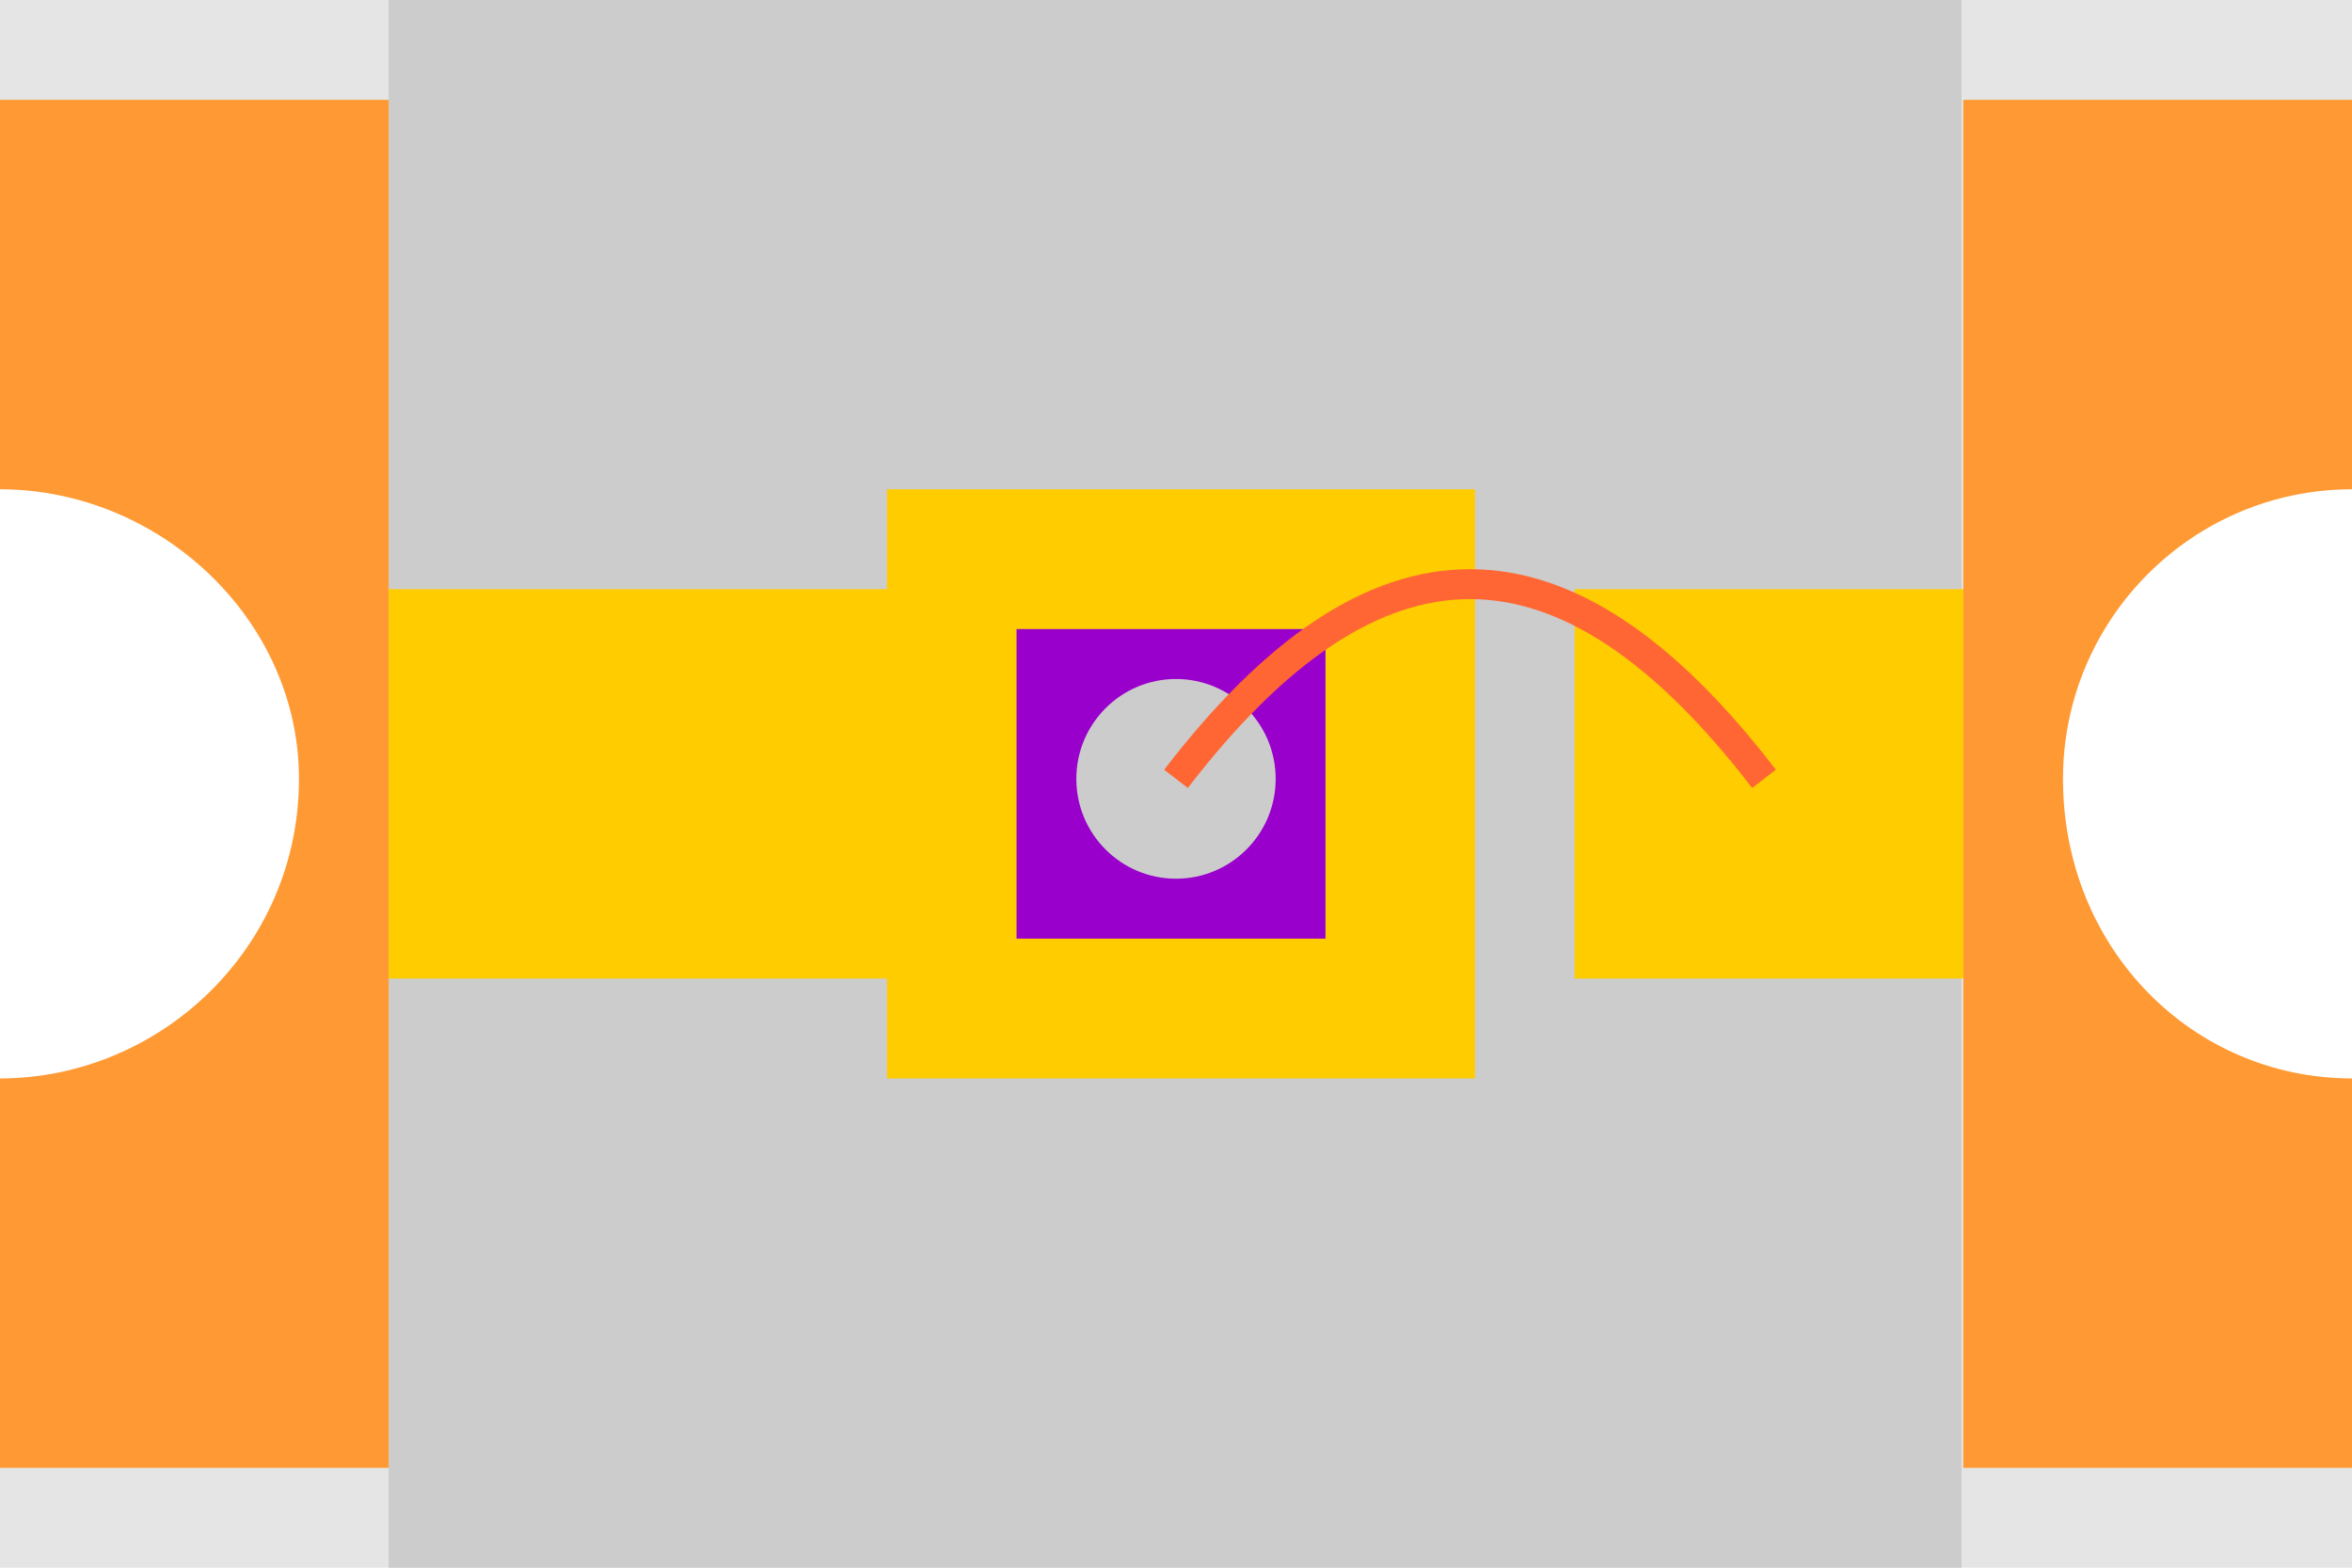
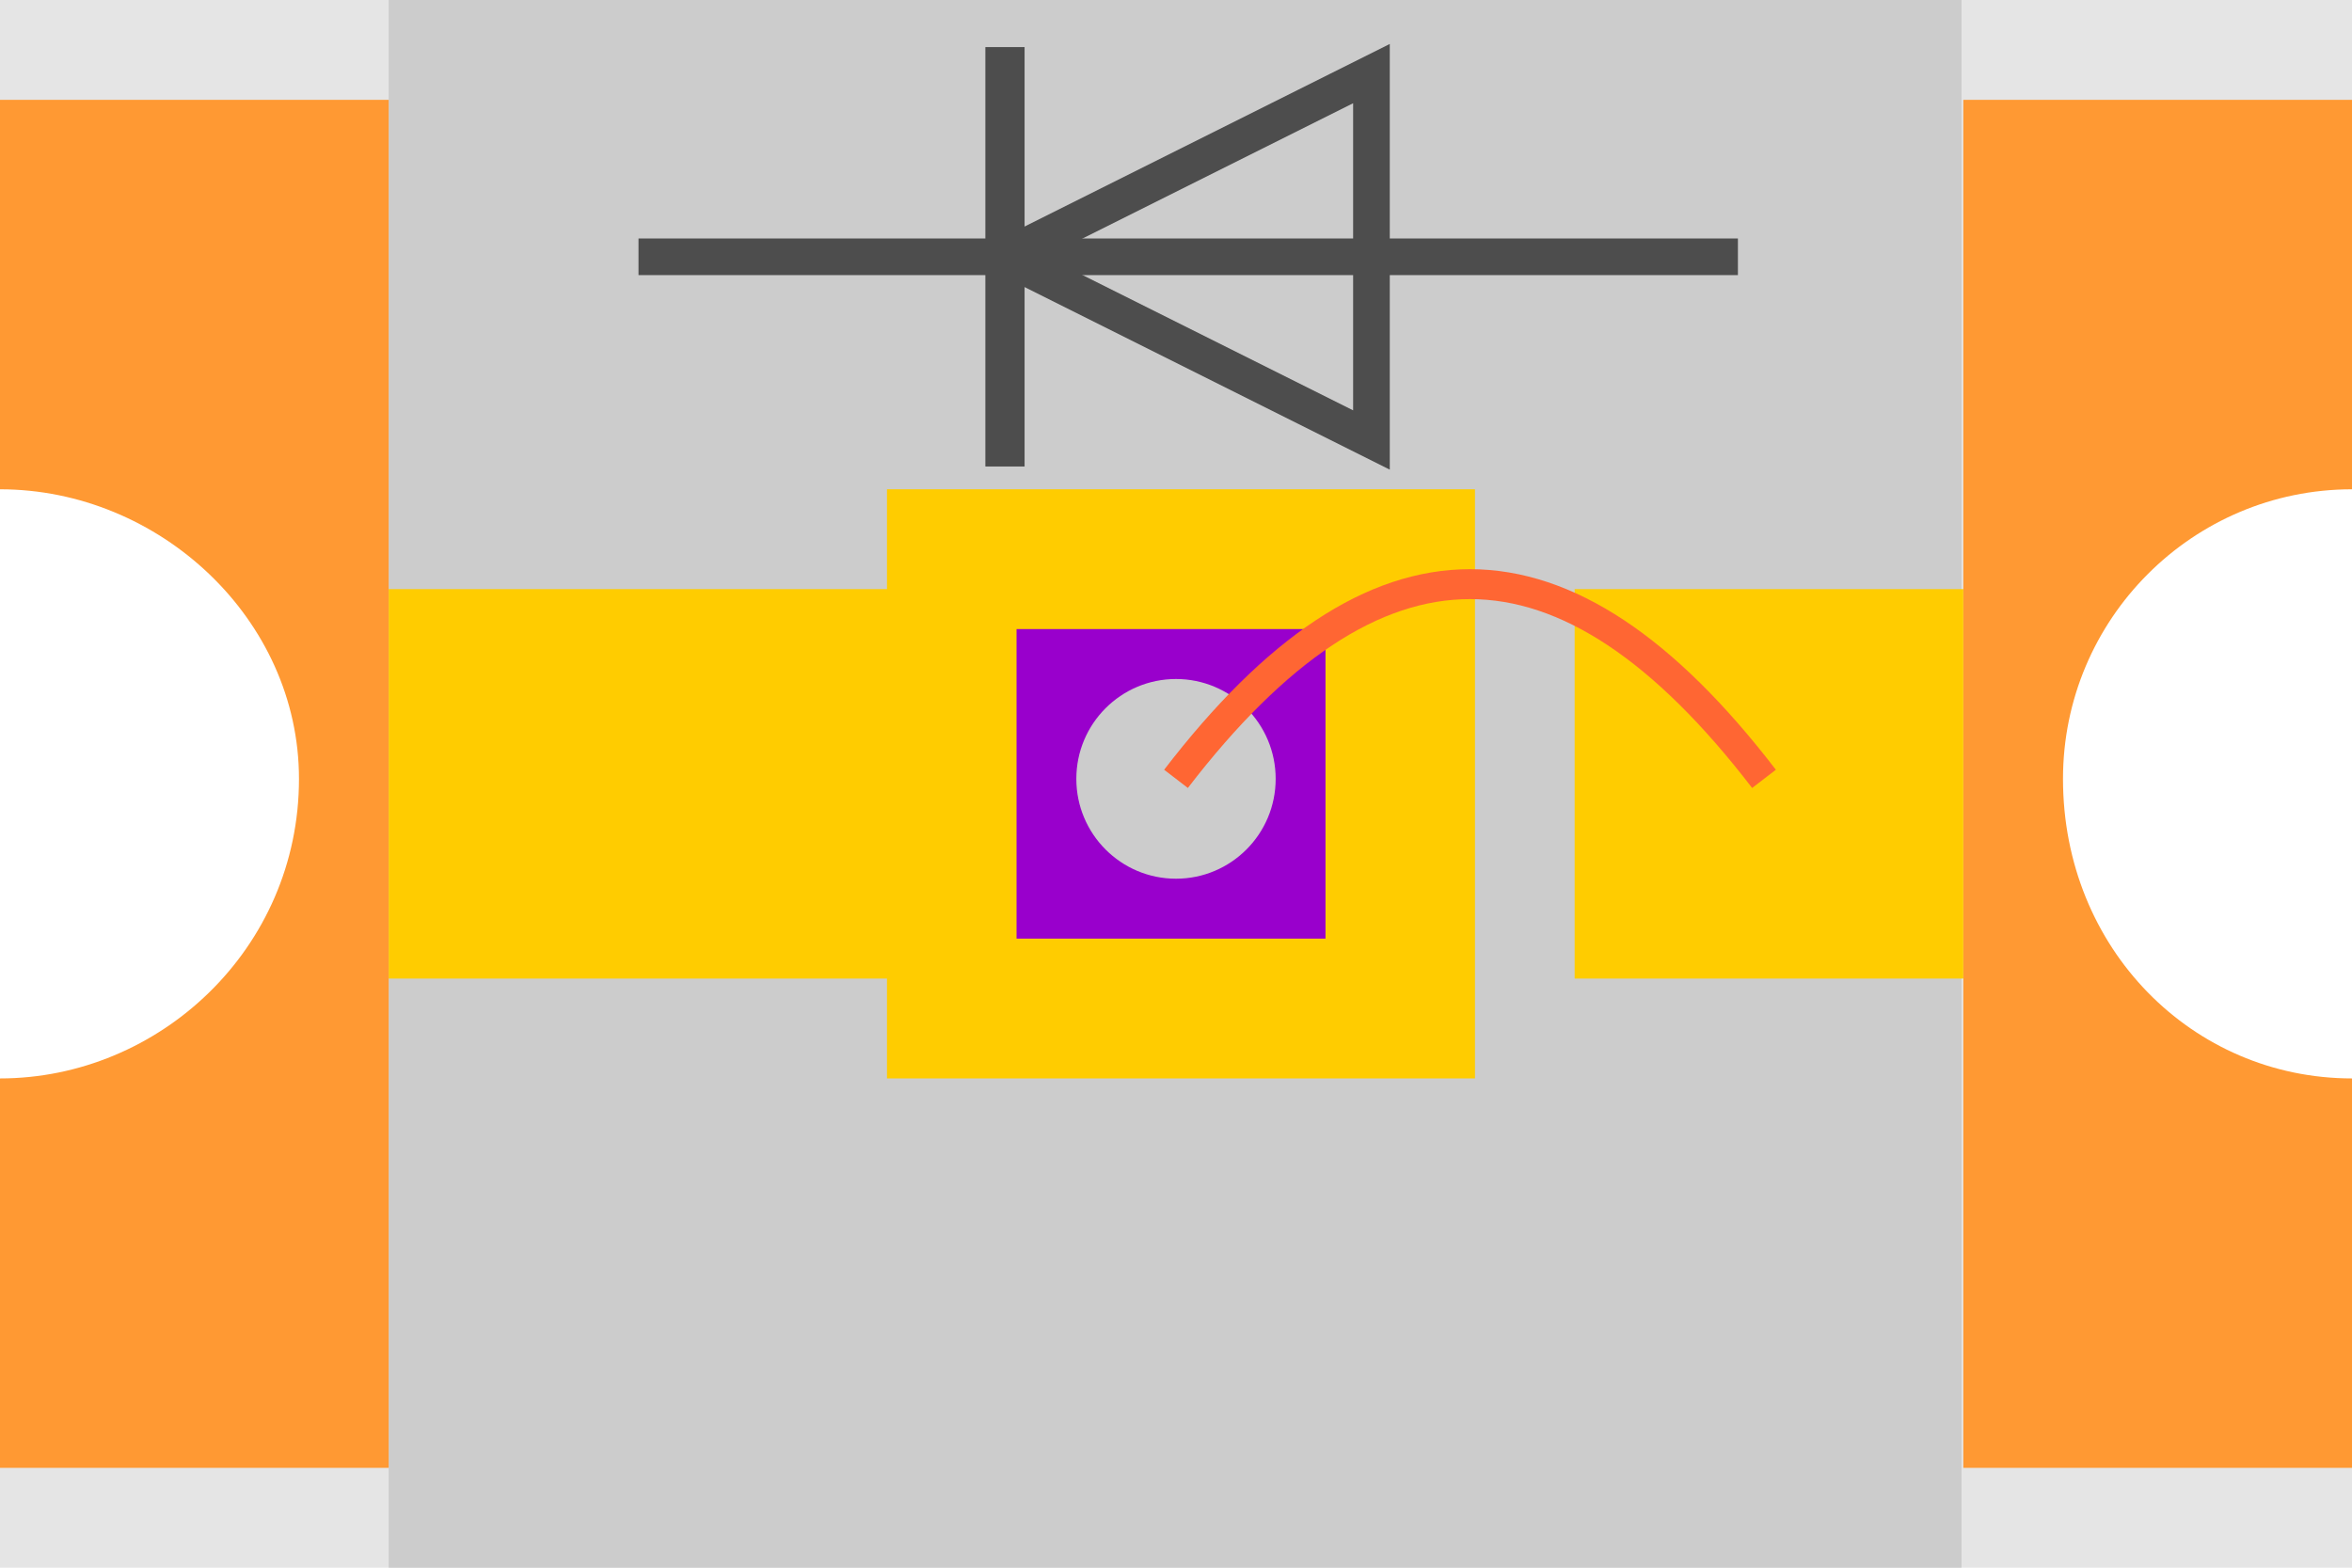
<svg xmlns="http://www.w3.org/2000/svg" xml:space="preserve" width="6mm" height="4mm" style="fill-rule:evenodd;image-rendering:optimizeQuality;shape-rendering:geometricPrecision;text-rendering:geometricPrecision" viewBox="0 0 236.228 157.468" version="1.1" id="svg25">
  <defs id="defs4">
    <style type="text/css" id="style2">
   
    .str0 {stroke:#FF6633;stroke-width:3}
    .fil5 {fill:none}
    .fil4 {fill:#9900CC}
    .fil1 {fill:#CCCCCC}
    .fil0 {fill:#E5E5E5}
    .fil2 {fill:#FF9933}
    .fil3 {fill:#FFCC00}
   
  </style>
  </defs>
  <path style="fill:#e5e5e5;stroke-width:1.002" id="path6" d="M -5.8e-6,-0.008 H 236.228 V 39.112 H 203.197 V 118.357 h 33.032 v 39.121 H -5.8e-6 V 118.357 H 33.032 V 39.112 H -5.8e-6 Z" class="fil0" />
  <rect style="fill:#cccccc;stroke-width:1.005" id="rect8" height="157.486" width="157.973" y="-0.008" x="39.038" class="fil1" />
  <path style="fill:#ff9933;stroke-width:1.002" id="path10" d="M 39.038,10.023 H -5.8e-6 v 39.121 c 16.015,0 30.029,13.04 30.029,29.09 0,17.053 -14.014,30.093 -30.029,30.093 V 147.446 H 39.038 c 0,-160.495 0,22.068 0,-137.424 z" class="fil2" />
  <path style="fill:#ff9933;stroke-width:1.002" id="path12" d="m 197.191,10.023 h 39.038 v 39.121 c -16.015,0 -29.028,13.04 -29.028,29.09 0,17.053 13.013,30.093 29.028,30.093 v 39.121 h -39.038 c 0,-76.235 0,-61.189 0,-137.424 z" class="fil2" />
  <path style="fill:#ffcc00;stroke-width:1.002" id="path14" d="M 148.143,49.143 H 89.086 V 59.174 H 39.038 V 98.295 h 50.048 v 10.031 h 59.057 z" class="fil3" />
  <rect style="fill:#9900cc;stroke-width:1.002" id="rect16" height="31.096" width="31.03" y="63.186" x="102.099" class="fil4" />
  <rect style="fill:#ffcc00;stroke-width:1.002" id="rect18" height="39.121" width="39.038" y="59.174" x="158.153" class="fil3" />
  <ellipse style="fill:#cccccc;stroke-width:1.002" id="circle20" cy="78.233" cx="118.114" class="fil1" rx="10.01" ry="10.031" />
  <path style="fill:none;stroke:#ff6633;stroke-width:3.006" id="path22" d="m 177.171,78.233 c -20.019,-26.08 -39.038,-26.08 -59.057,0" class="fil5 str0" />
+   <path style="fill:none;fill-rule:evenodd;stroke:#4d4d4d;stroke-width:3.681;stroke-linecap:butt;stroke-linejoin:miter;stroke-miterlimit:4;stroke-dasharray:none;stroke-opacity:1;image-rendering:optimizeQuality;shape-rendering:geometricPrecision;text-rendering:geometricPrecision" d="M 64.13,25.788 H 174.55" id="path4545" />
+   <path style="fill:none;fill-rule:evenodd;stroke:#4d4d4d;stroke-width:3.938;stroke-linecap:butt;stroke-linejoin:miter;stroke-miterlimit:4;stroke-dasharray:none;stroke-opacity:1;image-rendering:optimizeQuality;shape-rendering:geometricPrecision;text-rendering:geometricPrecision" d="M 100.937,4.722 V 46.854" id="path819" />
+   <path style="fill:none;fill-rule:evenodd;stroke:#4d4d4d;stroke-width:3.681;stroke-linecap:butt;stroke-linejoin:miter;stroke-miterlimit:4;stroke-dasharray:none;stroke-opacity:1;image-rendering:optimizeQuality;shape-rendering:geometricPrecision;text-rendering:geometricPrecision" d="M 100.937,25.788 137.744,7.385 V 44.191 l -36.807,-18.403" id="path821" />
</svg>
